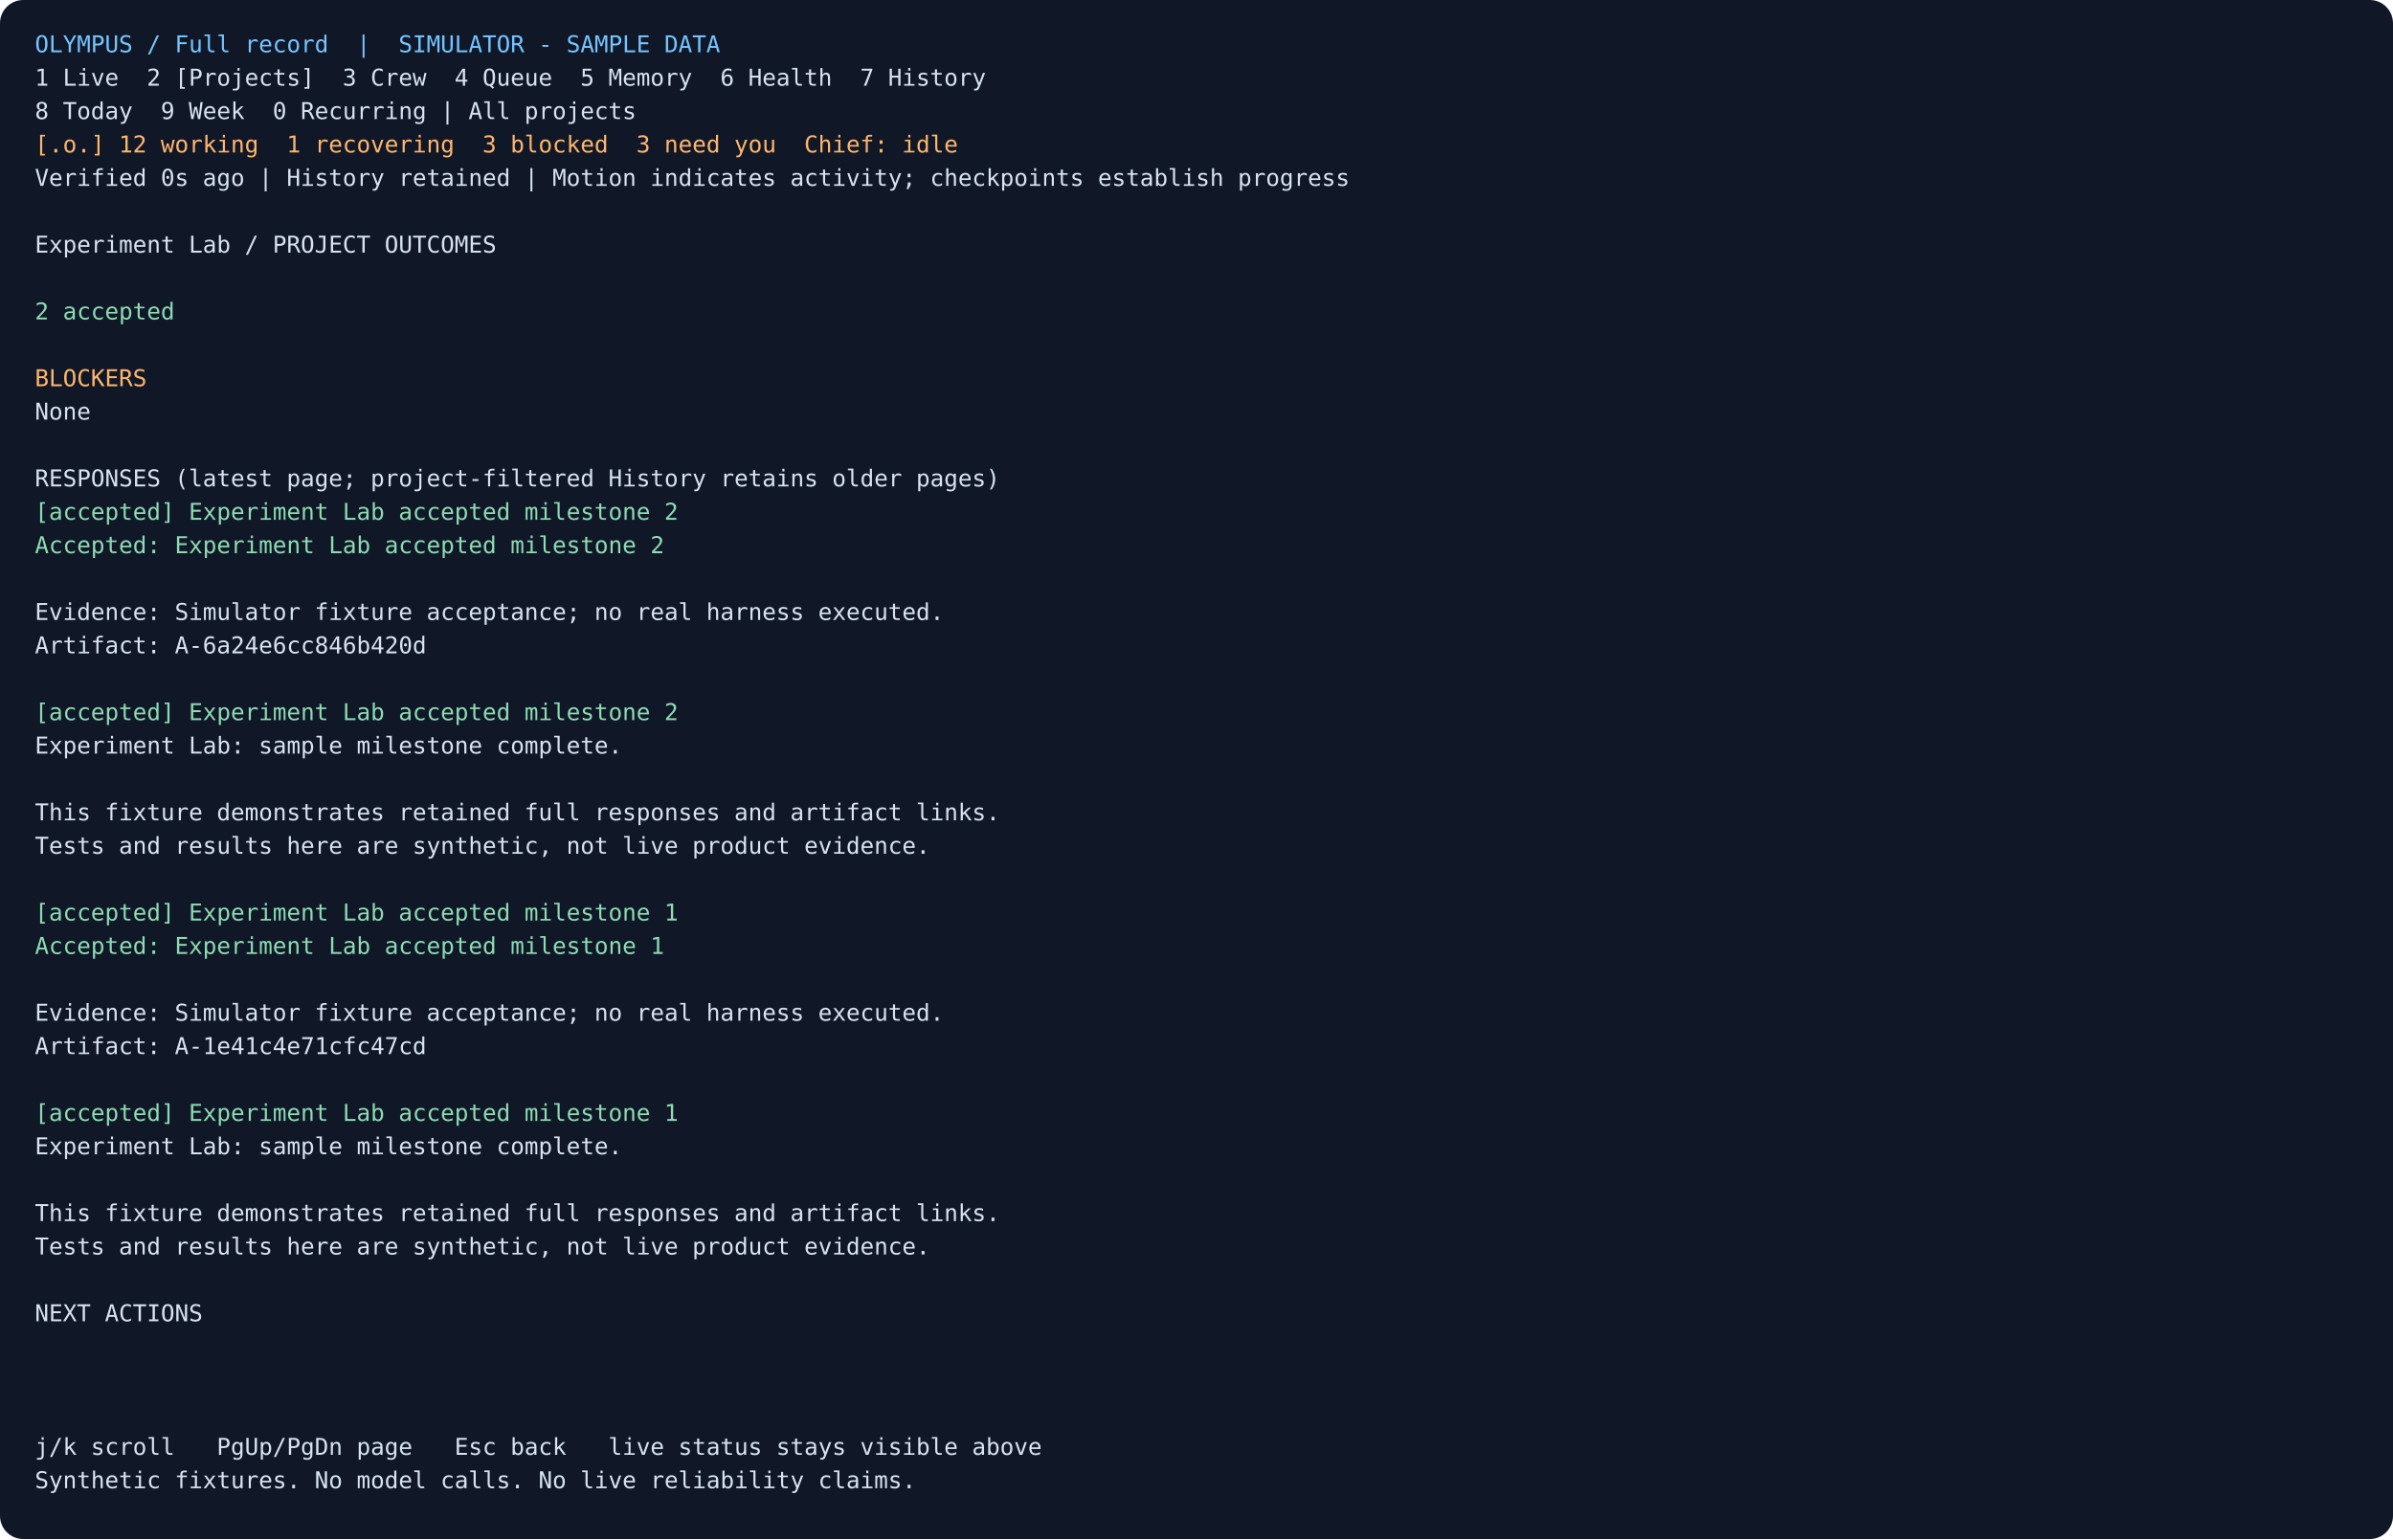
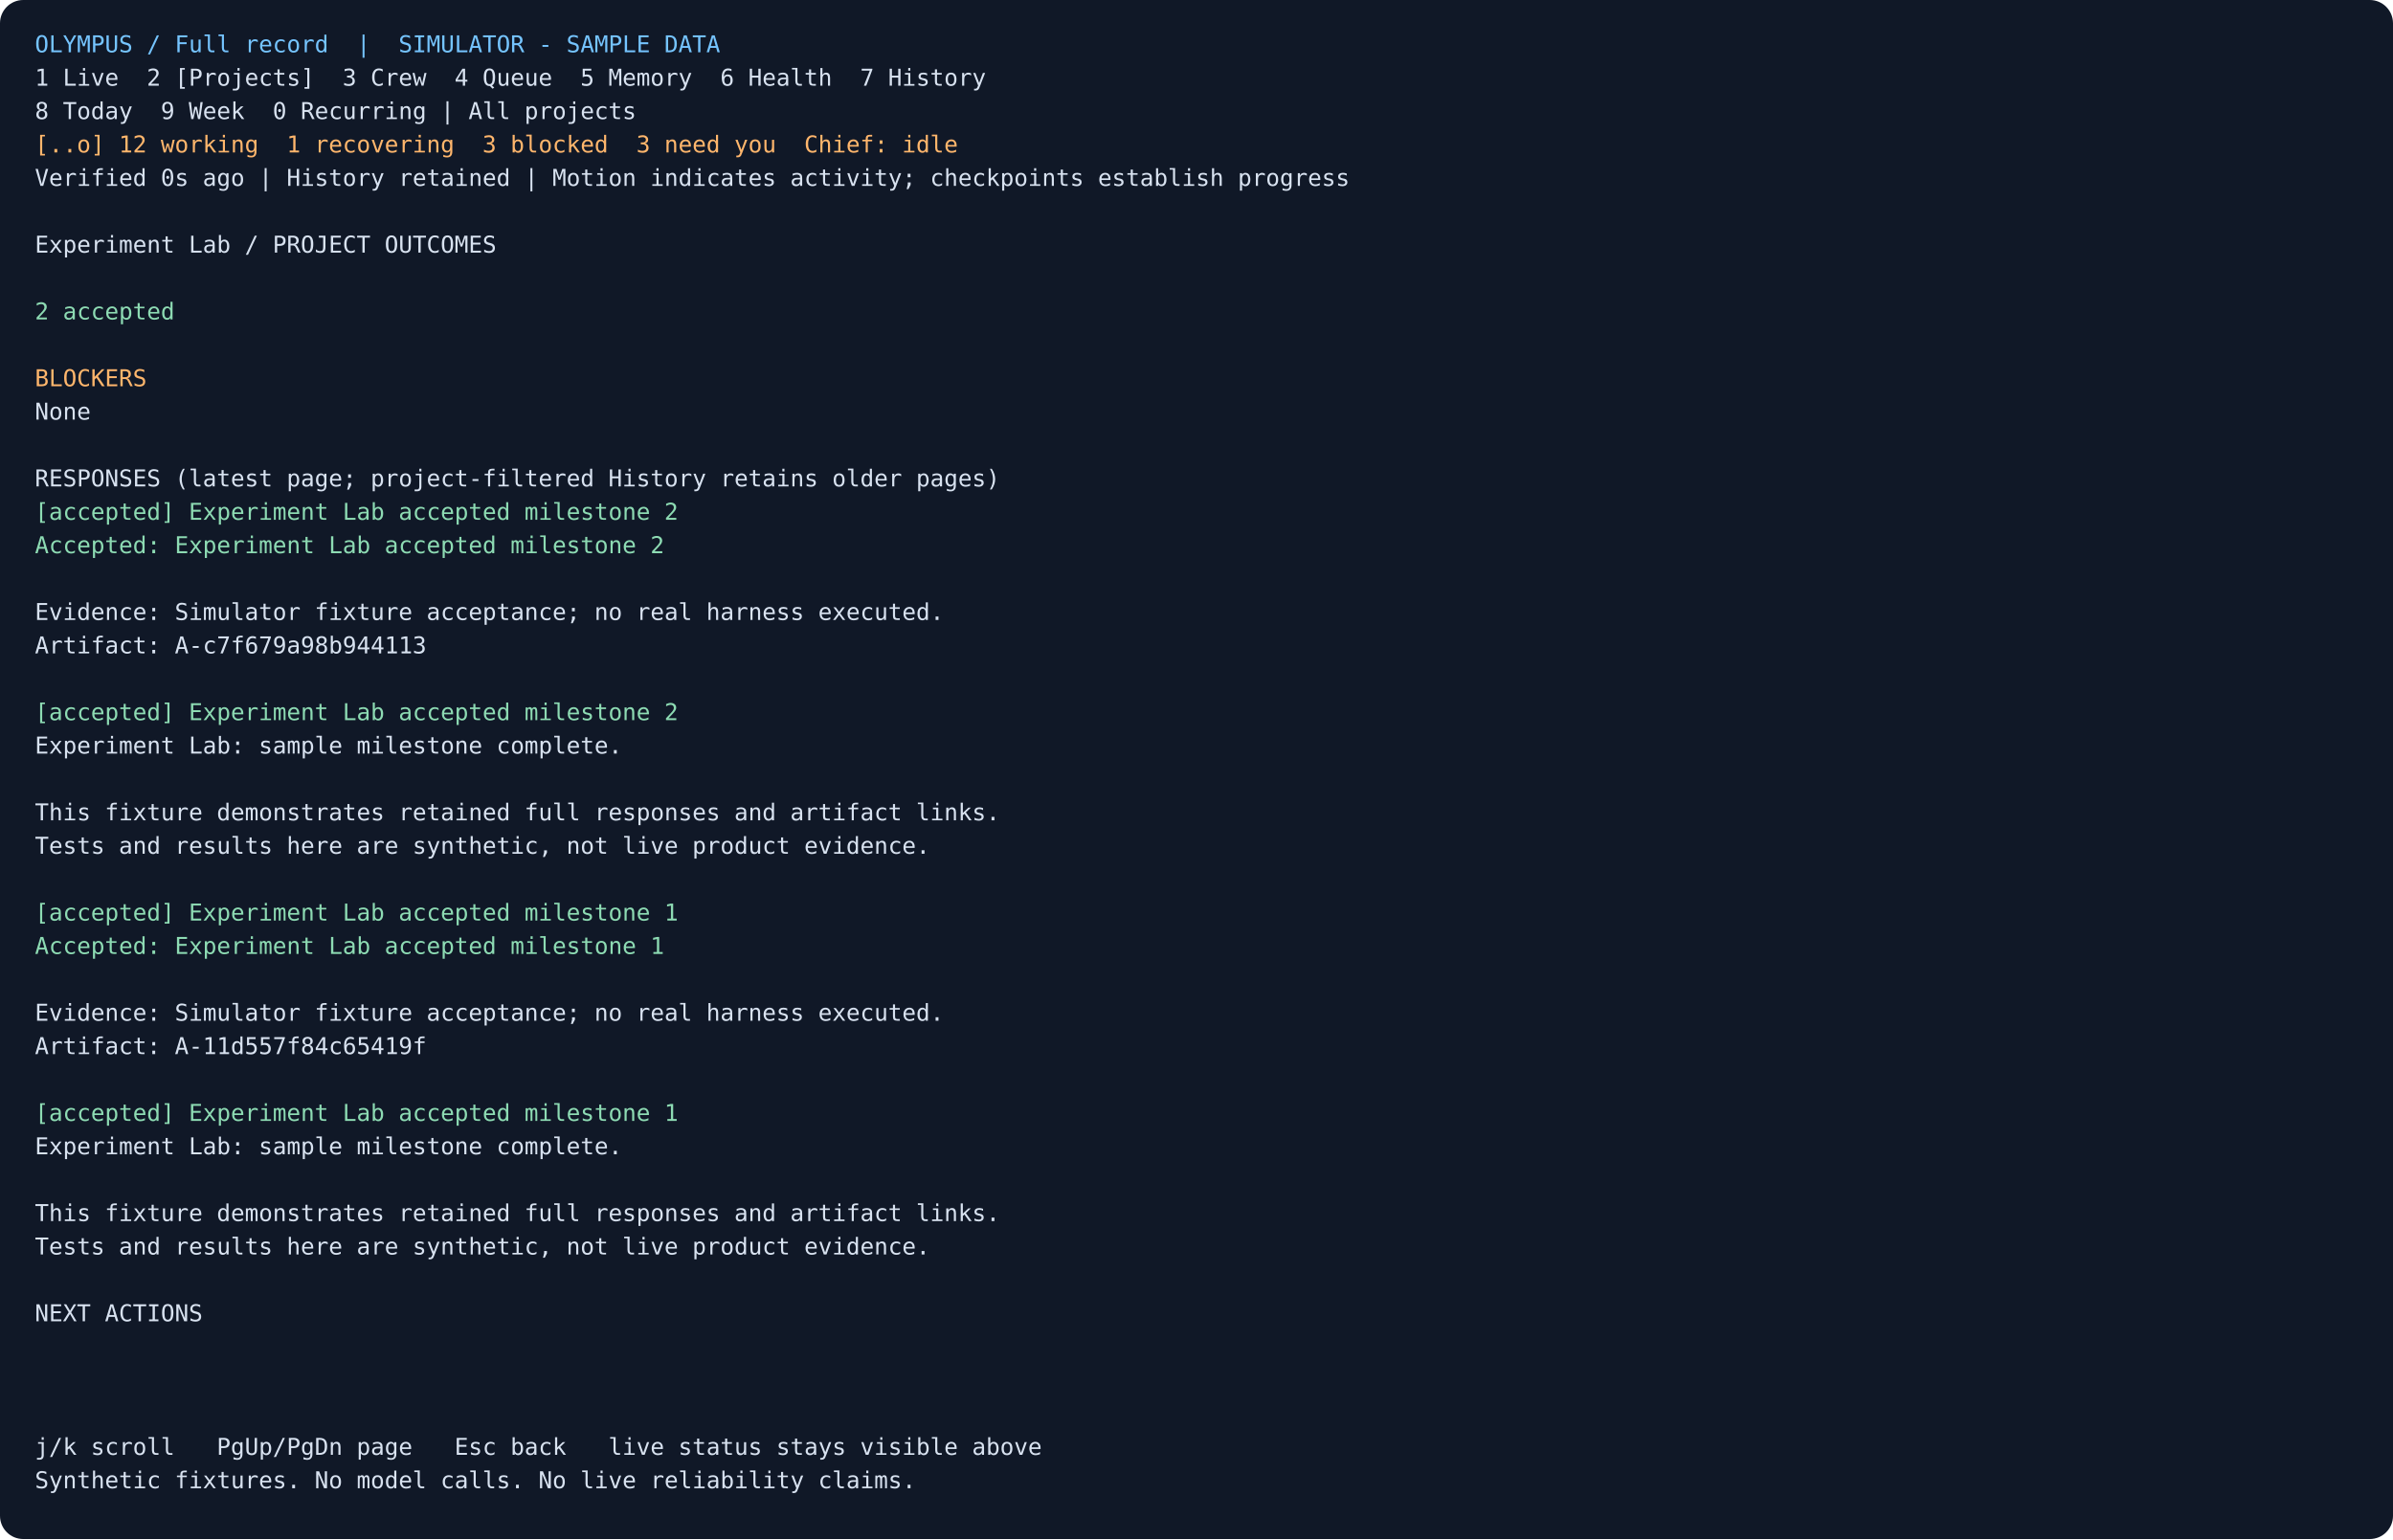
<svg xmlns="http://www.w3.org/2000/svg" width="1648" height="1060" viewBox="0 0 1648 1060">
  <rect width="1648" height="1060" rx="16" fill="#101827" />
  <g font-family="DejaVu Sans Mono,monospace" font-size="16" xml:space="preserve">
    <text x="24" y="36" fill="#75c4ff">OLYMPUS / Full record  |  SIMULATOR - SAMPLE DATA                                                                                                               </text>
    <text x="24" y="59" fill="#d8e2f0">1 Live  2 [Projects]  3 Crew  4 Queue  5 Memory  6 Health  7 History                                                                                            </text>
    <text x="24" y="82" fill="#d8e2f0">8 Today  9 Week  0 Recurring | All projects                                                                                                                     </text>
-     <text x="24" y="105" fill="#ffb66c">[.o.] 12 working  1 recovering  3 blocked  3 need you  Chief: idle</text>
+     <text x="24" y="105" fill="#ffb66c">[..o] 12 working  1 recovering  3 blocked  3 need you  Chief: idle</text>
    <text x="24" y="128" fill="#d8e2f0">Verified 0s ago | History retained | Motion indicates activity; checkpoints establish progress</text>
    <text x="24" y="151" fill="#d8e2f0" />
    <text x="24" y="174" fill="#d8e2f0">Experiment Lab / PROJECT OUTCOMES</text>
    <text x="24" y="197" fill="#d8e2f0" />
    <text x="24" y="220" fill="#8ddbb3">2 accepted</text>
    <text x="24" y="243" fill="#d8e2f0" />
    <text x="24" y="266" fill="#ffb66c">BLOCKERS</text>
    <text x="24" y="289" fill="#d8e2f0">None</text>
    <text x="24" y="312" fill="#d8e2f0" />
    <text x="24" y="335" fill="#d8e2f0">RESPONSES (latest page; project-filtered History retains older pages)</text>
    <text x="24" y="358" fill="#8ddbb3">[accepted] Experiment Lab accepted milestone 2</text>
    <text x="24" y="381" fill="#8ddbb3">Accepted: Experiment Lab accepted milestone 2</text>
    <text x="24" y="404" fill="#d8e2f0" />
    <text x="24" y="427" fill="#d8e2f0">Evidence: Simulator fixture acceptance; no real harness executed.</text>
-     <text x="24" y="450" fill="#d8e2f0">Artifact: A-6a24e6cc846b420d</text>
+     <text x="24" y="450" fill="#d8e2f0">Artifact: A-c7f679a98b944113</text>
    <text x="24" y="473" fill="#d8e2f0" />
    <text x="24" y="496" fill="#8ddbb3">[accepted] Experiment Lab accepted milestone 2</text>
    <text x="24" y="519" fill="#d8e2f0">Experiment Lab: sample milestone complete.</text>
    <text x="24" y="542" fill="#d8e2f0" />
    <text x="24" y="565" fill="#d8e2f0">This fixture demonstrates retained full responses and artifact links.</text>
    <text x="24" y="588" fill="#d8e2f0">Tests and results here are synthetic, not live product evidence.</text>
    <text x="24" y="611" fill="#d8e2f0" />
    <text x="24" y="634" fill="#8ddbb3">[accepted] Experiment Lab accepted milestone 1</text>
    <text x="24" y="657" fill="#8ddbb3">Accepted: Experiment Lab accepted milestone 1</text>
    <text x="24" y="680" fill="#d8e2f0" />
    <text x="24" y="703" fill="#d8e2f0">Evidence: Simulator fixture acceptance; no real harness executed.</text>
-     <text x="24" y="726" fill="#d8e2f0">Artifact: A-1e41c4e71cfc47cd</text>
+     <text x="24" y="726" fill="#d8e2f0">Artifact: A-11d557f84c65419f</text>
    <text x="24" y="749" fill="#d8e2f0" />
    <text x="24" y="772" fill="#8ddbb3">[accepted] Experiment Lab accepted milestone 1</text>
    <text x="24" y="795" fill="#d8e2f0">Experiment Lab: sample milestone complete.</text>
    <text x="24" y="818" fill="#d8e2f0" />
    <text x="24" y="841" fill="#d8e2f0">This fixture demonstrates retained full responses and artifact links.</text>
    <text x="24" y="864" fill="#d8e2f0">Tests and results here are synthetic, not live product evidence.</text>
    <text x="24" y="887" fill="#d8e2f0" />
    <text x="24" y="910" fill="#d8e2f0">NEXT ACTIONS</text>
    <text x="24" y="933" fill="#d8e2f0" />
    <text x="24" y="956" fill="#d8e2f0" />
    <text x="24" y="979" fill="#d8e2f0" />
    <text x="24" y="1002" fill="#d8e2f0">j/k scroll   PgUp/PgDn page   Esc back   live status stays visible above</text>
    <text x="24" y="1025" fill="#d8e2f0">Synthetic fixtures. No model calls. No live reliability claims.</text>
  </g>
</svg>
